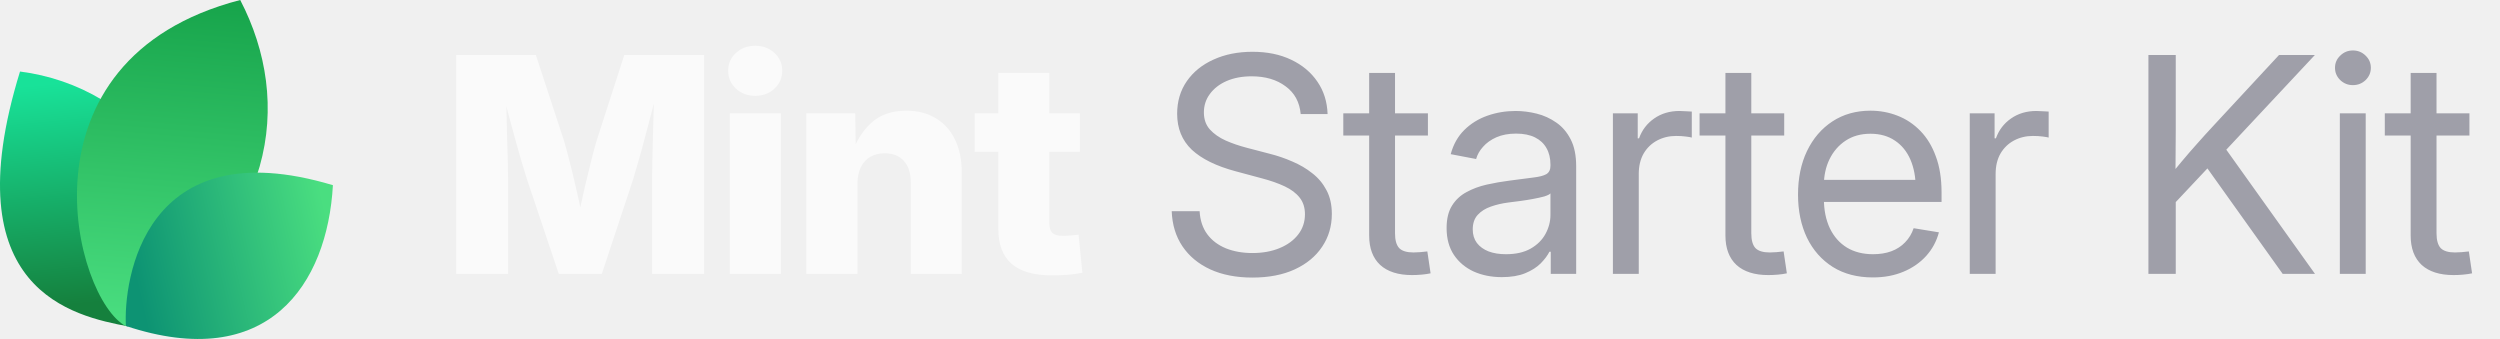
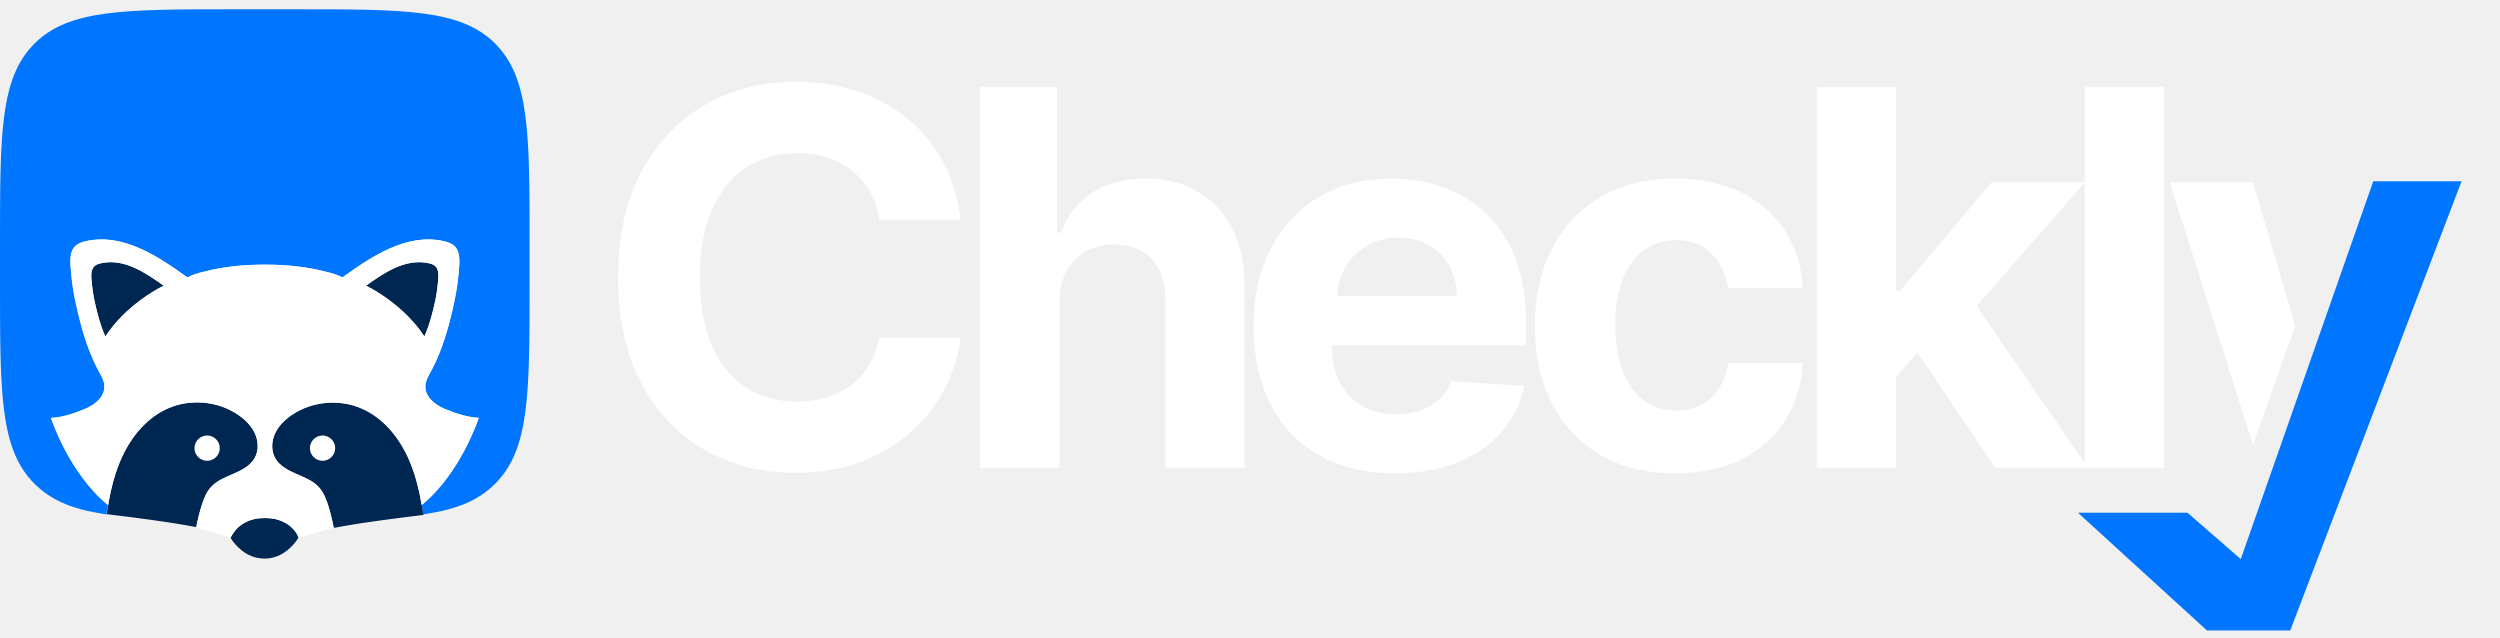
- <svg xmlns="http://www.w3.org/2000/svg" width="177" height="24" viewBox="0 0 177 24" fill="none">
-   <path d="M9.061 23.108C5.268 22.377 -3.391 20.627 1.417 5.064C9.634 6.099 16.973 14.064 9.061 23.108Z" fill="url(#paint0_linear_17557_2145)" />
-   <path d="M8.919 23.094C5.276 21.222 0.784 4.209 17.007 0C20.757 7.193 19.621 16.545 8.919 23.094Z" fill="url(#paint1_linear_17557_2145)" />
-   <path d="M8.914 23.079C8.735 19.882 10.159 9.085 23.57 13.111C23.181 20.123 18.984 26.418 8.914 23.079Z" fill="url(#paint2_linear_17557_2145)" />
-   <path d="M32.301 19.392V3.894H37.938L39.925 9.948C40.036 10.315 40.164 10.787 40.31 11.362C40.462 11.938 40.611 12.552 40.757 13.204C40.91 13.855 41.048 14.483 41.173 15.086C41.305 15.682 41.412 16.192 41.495 16.615H40.695C40.771 16.192 40.871 15.682 40.996 15.086C41.128 14.49 41.267 13.866 41.412 13.214C41.565 12.562 41.714 11.948 41.86 11.373C42.005 10.79 42.133 10.315 42.244 9.948L44.2 3.894H49.848V19.392H46.166V12.704C46.166 12.357 46.173 11.917 46.187 11.383C46.2 10.849 46.214 10.27 46.228 9.646C46.249 9.022 46.266 8.391 46.28 7.753C46.301 7.115 46.311 6.519 46.311 5.964H46.623C46.485 6.561 46.332 7.181 46.166 7.826C45.999 8.471 45.833 9.102 45.666 9.719C45.507 10.336 45.351 10.901 45.198 11.414C45.053 11.928 44.928 12.357 44.824 12.704L42.608 19.392H39.561L37.314 12.704C37.203 12.357 37.072 11.928 36.919 11.414C36.773 10.901 36.614 10.34 36.441 9.729C36.274 9.112 36.104 8.481 35.931 7.836C35.764 7.192 35.608 6.567 35.463 5.964H35.827C35.834 6.512 35.844 7.105 35.858 7.743C35.872 8.374 35.886 9.005 35.9 9.636C35.92 10.26 35.938 10.839 35.952 11.373C35.965 11.907 35.972 12.351 35.972 12.704V19.392H32.301ZM51.668 19.392V8.024H55.288V19.392H51.668ZM53.468 6.786C52.927 6.786 52.473 6.616 52.105 6.276C51.738 5.93 51.554 5.507 51.554 5.007C51.554 4.508 51.738 4.088 52.105 3.749C52.473 3.409 52.927 3.239 53.468 3.239C54.009 3.239 54.463 3.409 54.83 3.749C55.198 4.082 55.382 4.501 55.382 5.007C55.382 5.507 55.198 5.93 54.83 6.276C54.463 6.616 54.009 6.786 53.468 6.786ZM60.708 13.027V19.392H57.088V8.024H60.551L60.593 10.967H60.281C60.593 10.024 61.061 9.268 61.685 8.7C62.309 8.124 63.138 7.836 64.171 7.836C64.975 7.836 65.672 8.017 66.262 8.377C66.851 8.731 67.302 9.234 67.614 9.885C67.933 10.537 68.092 11.307 68.092 12.194V19.392H64.483V12.912C64.483 12.26 64.32 11.754 63.994 11.394C63.675 11.033 63.221 10.853 62.632 10.853C62.25 10.853 61.914 10.936 61.623 11.102C61.332 11.269 61.106 11.515 60.947 11.841C60.787 12.16 60.708 12.555 60.708 13.027ZM76.456 8.024V10.749H69.008V8.024H76.456ZM70.683 5.163H74.292V15.783C74.292 16.102 74.361 16.334 74.5 16.48C74.646 16.625 74.899 16.698 75.259 16.698C75.405 16.698 75.596 16.688 75.831 16.667C76.074 16.646 76.251 16.629 76.362 16.615L76.632 19.309C76.313 19.378 75.963 19.427 75.582 19.455C75.207 19.482 74.836 19.496 74.469 19.496C73.2 19.496 72.25 19.222 71.619 18.674C70.995 18.127 70.683 17.308 70.683 16.22V5.163Z" fill="#FAFAFA" />
-   <path d="M88.667 19.652C87.523 19.652 86.528 19.458 85.682 19.07C84.843 18.681 84.188 18.137 83.716 17.437C83.245 16.736 82.992 15.908 82.957 14.951H84.933C84.968 15.596 85.148 16.14 85.474 16.584C85.8 17.021 86.24 17.354 86.795 17.582C87.35 17.804 87.974 17.915 88.667 17.915C89.388 17.915 90.026 17.801 90.581 17.572C91.143 17.343 91.583 17.024 91.902 16.615C92.228 16.199 92.391 15.717 92.391 15.169C92.391 14.698 92.266 14.306 92.017 13.994C91.767 13.675 91.413 13.408 90.956 13.193C90.498 12.978 89.954 12.787 89.323 12.621L87.502 12.132C86.123 11.765 85.082 11.255 84.382 10.603C83.689 9.944 83.342 9.095 83.342 8.055C83.342 7.174 83.571 6.404 84.028 5.746C84.486 5.087 85.117 4.577 85.921 4.217C86.726 3.849 87.645 3.666 88.678 3.666C89.718 3.666 90.63 3.853 91.413 4.227C92.204 4.602 92.824 5.122 93.275 5.787C93.726 6.446 93.965 7.209 93.993 8.076H92.089C92.013 7.23 91.656 6.574 91.018 6.11C90.387 5.638 89.586 5.403 88.615 5.403C87.95 5.403 87.36 5.513 86.847 5.735C86.341 5.957 85.946 6.262 85.661 6.651C85.377 7.032 85.235 7.469 85.235 7.961C85.235 8.447 85.377 8.849 85.661 9.168C85.946 9.48 86.317 9.74 86.774 9.948C87.232 10.149 87.724 10.319 88.251 10.457L89.884 10.884C90.439 11.023 90.977 11.206 91.496 11.435C92.023 11.657 92.495 11.934 92.911 12.267C93.334 12.593 93.67 12.995 93.92 13.474C94.17 13.945 94.294 14.504 94.294 15.149C94.294 16.015 94.066 16.788 93.608 17.468C93.157 18.148 92.512 18.681 91.673 19.07C90.834 19.458 89.832 19.652 88.667 19.652ZM101.097 8.024V9.594H95.106V8.024H101.097ZM96.937 5.163H98.767V16.521C98.767 17 98.865 17.347 99.059 17.562C99.26 17.77 99.6 17.874 100.078 17.874C100.21 17.874 100.366 17.867 100.546 17.853C100.733 17.832 100.903 17.815 101.056 17.801L101.285 19.351C101.097 19.392 100.886 19.423 100.65 19.444C100.414 19.465 100.189 19.475 99.974 19.475C98.996 19.475 98.244 19.236 97.717 18.758C97.197 18.272 96.937 17.579 96.937 16.677V5.163ZM106.33 19.621C105.595 19.621 104.932 19.489 104.343 19.226C103.754 18.955 103.285 18.564 102.939 18.05C102.592 17.53 102.419 16.896 102.419 16.147C102.419 15.495 102.547 14.965 102.804 14.556C103.06 14.146 103.403 13.828 103.833 13.599C104.263 13.363 104.742 13.186 105.269 13.068C105.796 12.95 106.333 12.857 106.881 12.787C107.574 12.69 108.132 12.617 108.555 12.569C108.978 12.52 109.287 12.441 109.481 12.33C109.675 12.212 109.772 12.014 109.772 11.737V11.654C109.772 11.203 109.679 10.815 109.492 10.489C109.311 10.163 109.041 9.91 108.68 9.729C108.32 9.549 107.872 9.459 107.338 9.459C106.805 9.459 106.34 9.546 105.945 9.719C105.556 9.892 105.241 10.118 104.998 10.395C104.755 10.665 104.593 10.953 104.509 11.258L102.71 10.915C102.897 10.222 103.22 9.65 103.677 9.199C104.135 8.748 104.679 8.412 105.31 8.19C105.941 7.968 106.607 7.857 107.307 7.857C107.8 7.857 108.295 7.92 108.795 8.044C109.301 8.169 109.765 8.381 110.188 8.679C110.611 8.97 110.951 9.369 111.208 9.875C111.464 10.374 111.593 11.005 111.593 11.768V19.392H109.793V17.822H109.7C109.568 18.085 109.363 18.359 109.086 18.643C108.809 18.921 108.444 19.153 107.994 19.34C107.543 19.527 106.988 19.621 106.33 19.621ZM106.621 17.998C107.321 17.998 107.904 17.867 108.368 17.603C108.84 17.333 109.19 16.986 109.419 16.563C109.654 16.133 109.772 15.682 109.772 15.211V13.692C109.703 13.769 109.554 13.841 109.325 13.911C109.096 13.973 108.829 14.032 108.524 14.088C108.226 14.143 107.921 14.192 107.609 14.233C107.304 14.275 107.033 14.309 106.798 14.337C106.354 14.393 105.938 14.49 105.549 14.628C105.168 14.76 104.86 14.954 104.624 15.211C104.388 15.467 104.27 15.811 104.27 16.241C104.27 16.615 104.367 16.934 104.561 17.198C104.762 17.461 105.04 17.662 105.393 17.801C105.747 17.933 106.156 17.998 106.621 17.998ZM114.193 19.392V8.024H115.951V9.792H116.045C116.253 9.209 116.61 8.741 117.116 8.388C117.622 8.034 118.219 7.857 118.905 7.857C119.058 7.857 119.217 7.864 119.384 7.878C119.55 7.885 119.682 7.892 119.779 7.899V9.74C119.716 9.719 119.578 9.695 119.363 9.667C119.155 9.639 118.922 9.625 118.666 9.625C118.174 9.625 117.726 9.733 117.324 9.948C116.922 10.163 116.603 10.471 116.367 10.874C116.138 11.276 116.024 11.758 116.024 12.319V19.392H114.193ZM126.322 8.024V9.594H120.33V8.024H126.322ZM122.161 5.163H123.992V16.521C123.992 17 124.089 17.347 124.283 17.562C124.484 17.77 124.824 17.874 125.302 17.874C125.434 17.874 125.59 17.867 125.77 17.853C125.958 17.832 126.127 17.815 126.28 17.801L126.509 19.351C126.322 19.392 126.11 19.423 125.874 19.444C125.639 19.465 125.413 19.475 125.198 19.475C124.221 19.475 123.468 19.236 122.941 18.758C122.421 18.272 122.161 17.579 122.161 16.677V5.163ZM132.604 19.642C131.502 19.642 130.555 19.396 129.765 18.903C128.974 18.404 128.364 17.714 127.934 16.834C127.511 15.946 127.3 14.927 127.3 13.775C127.3 12.611 127.511 11.584 127.934 10.697C128.364 9.802 128.964 9.102 129.734 8.596C130.51 8.089 131.408 7.836 132.428 7.836C133.1 7.836 133.738 7.954 134.341 8.19C134.952 8.426 135.489 8.783 135.954 9.261C136.425 9.74 136.793 10.343 137.056 11.071C137.327 11.792 137.462 12.645 137.462 13.63V14.296H128.433V12.735H136.463L135.631 13.297C135.631 12.541 135.506 11.876 135.257 11.3C135.007 10.725 134.643 10.277 134.165 9.958C133.686 9.632 133.107 9.469 132.428 9.469C131.748 9.469 131.162 9.632 130.67 9.958C130.177 10.284 129.796 10.725 129.526 11.279C129.262 11.827 129.13 12.441 129.13 13.12V14.046C129.13 14.864 129.273 15.572 129.557 16.168C129.841 16.757 130.243 17.211 130.763 17.53C131.283 17.842 131.901 17.998 132.615 17.998C133.093 17.998 133.523 17.929 133.905 17.79C134.293 17.645 134.619 17.433 134.882 17.156C135.153 16.879 135.354 16.546 135.486 16.157L137.275 16.449C137.108 17.08 136.81 17.634 136.38 18.113C135.95 18.591 135.413 18.966 134.768 19.236C134.123 19.507 133.402 19.642 132.604 19.642ZM139.459 19.392V8.024H141.217V9.792H141.311C141.519 9.209 141.876 8.741 142.382 8.388C142.888 8.034 143.485 7.857 144.171 7.857C144.324 7.857 144.483 7.864 144.649 7.878C144.816 7.885 144.948 7.892 145.045 7.899V9.74C144.982 9.719 144.844 9.695 144.629 9.667C144.421 9.639 144.188 9.625 143.932 9.625C143.439 9.625 142.992 9.733 142.59 9.948C142.188 10.163 141.869 10.471 141.633 10.874C141.404 11.276 141.29 11.758 141.29 12.319V19.392H139.459ZM153.429 14.961V12.715C153.783 12.257 154.136 11.82 154.49 11.404C154.844 10.981 155.204 10.565 155.572 10.156C155.939 9.74 156.314 9.327 156.695 8.918L161.355 3.894H163.893L157.277 10.967H157.184L153.429 14.961ZM152.108 19.392V3.894H154.043V9.241L154.022 12.559L154.043 13.505V19.392H152.108ZM161.615 19.392L155.967 11.477L157.173 9.969L163.903 19.392H161.615ZM165.661 19.392V8.024H167.492V19.392H165.661ZM166.587 6.027C166.24 6.027 165.942 5.909 165.692 5.673C165.443 5.43 165.318 5.139 165.318 4.799C165.318 4.459 165.443 4.172 165.692 3.936C165.942 3.693 166.24 3.572 166.587 3.572C166.934 3.572 167.232 3.693 167.482 3.936C167.731 4.172 167.856 4.459 167.856 4.799C167.856 5.139 167.731 5.43 167.482 5.673C167.232 5.909 166.934 6.027 166.587 6.027ZM174.836 8.024V9.594H168.844V8.024H174.836ZM170.675 5.163H172.506V16.521C172.506 17 172.603 17.347 172.797 17.562C172.998 17.77 173.338 17.874 173.816 17.874C173.948 17.874 174.104 17.867 174.284 17.853C174.472 17.832 174.641 17.815 174.794 17.801L175.023 19.351C174.836 19.392 174.624 19.423 174.388 19.444C174.153 19.465 173.927 19.475 173.712 19.475C172.735 19.475 171.982 19.236 171.455 18.758C170.935 18.272 170.675 17.579 170.675 16.677V5.163Z" fill="#9F9FA9" />
-   <defs>
-     <linearGradient id="paint0_linear_17557_2145" x1="3.776" y1="5.916" x2="5.232" y2="21.559" gradientUnits="userSpaceOnUse">
-       <stop stop-color="#18E299" />
-       <stop offset="1" stop-color="#15803D" />
-     </linearGradient>
-     <linearGradient id="paint1_linear_17557_2145" x1="12.171" y1="-0.718" x2="10.19" y2="22.983" gradientUnits="userSpaceOnUse">
-       <stop stop-color="#16A34A" />
-       <stop offset="1" stop-color="#4ADE80" />
-     </linearGradient>
-     <linearGradient id="paint2_linear_17557_2145" x1="23.133" y1="15.353" x2="9.338" y2="18.52" gradientUnits="userSpaceOnUse">
-       <stop stop-color="#4ADE80" />
-       <stop offset="1" stop-color="#0D9373" />
-     </linearGradient>
-   </defs>
+ <svg xmlns="http://www.w3.org/2000/svg" width="153" height="39" viewBox="0 0 153 39" fill="none">
+   <path fill-rule="evenodd" clip-rule="evenodd" d="M140.166 38.584H135.065L127.171 31.379H133.873L137.135 34.219L145.245 11.092H150.647L140.161 38.588L140.166 38.584Z" fill="#0075FF" />
+   <path d="M45.647 10.266C46.542 9.668 47.593 9.366 48.798 9.366C49.465 9.366 50.085 9.461 50.653 9.65C51.23 9.84 51.738 10.111 52.177 10.468C52.616 10.825 52.977 11.256 53.257 11.764C53.537 12.263 53.722 12.836 53.812 13.481H58.793C58.633 12.13 58.267 10.933 57.699 9.887C57.14 8.841 56.412 7.959 55.517 7.236C54.622 6.508 53.593 5.953 52.435 5.574C51.282 5.196 50.033 5.006 48.682 5.006C46.633 5.006 44.791 5.475 43.155 6.418C41.519 7.352 40.219 8.708 39.264 10.49C38.308 12.272 37.831 14.433 37.831 16.972C37.831 19.512 38.3 21.66 39.242 23.442C40.189 25.224 41.481 26.584 43.108 27.522C44.743 28.46 46.603 28.934 48.682 28.934C50.175 28.934 51.514 28.71 52.698 28.262C53.89 27.806 54.91 27.195 55.767 26.42C56.632 25.641 57.316 24.754 57.824 23.769C58.341 22.774 58.663 21.746 58.793 20.674L53.812 20.652C53.701 21.272 53.494 21.827 53.197 22.314C52.909 22.8 52.547 23.213 52.104 23.553C51.665 23.889 51.161 24.143 50.593 24.315C50.033 24.492 49.422 24.578 48.764 24.578C47.589 24.578 46.556 24.289 45.66 23.713C44.765 23.136 44.068 22.284 43.568 21.156C43.078 20.028 42.828 18.629 42.828 16.972C42.828 15.315 43.073 13.985 43.568 12.857C44.063 11.721 44.756 10.856 45.651 10.266H45.647Z" fill="white" />
+   <path d="M73.298 11.721C72.394 11.191 71.34 10.925 70.126 10.925C68.8 10.925 67.694 11.222 66.816 11.811C65.938 12.397 65.301 13.201 64.905 14.235H64.698V5.333H59.989V28.624H64.836V18.526C64.844 17.777 64.987 17.136 65.266 16.606C65.555 16.068 65.951 15.659 66.45 15.38C66.958 15.1 67.543 14.958 68.202 14.958C69.188 14.958 69.954 15.259 70.5 15.857C71.056 16.456 71.327 17.295 71.318 18.371V28.628H76.165V17.506C76.173 16.141 75.924 14.971 75.416 13.993C74.917 13.008 74.211 12.255 73.302 11.729L73.298 11.721Z" fill="white" />
+   <path d="M91.023 13.133C90.279 12.397 89.409 11.846 88.406 11.484C87.412 11.114 86.34 10.929 85.187 10.929C83.474 10.929 81.98 11.308 80.706 12.065C79.44 12.823 78.459 13.882 77.762 15.238C77.064 16.593 76.716 18.173 76.716 19.968C76.716 21.763 77.064 23.407 77.762 24.754C78.459 26.097 79.453 27.135 80.74 27.871C82.036 28.598 83.585 28.964 85.38 28.964C86.822 28.964 88.092 28.744 89.19 28.305C90.296 27.858 91.2 27.238 91.897 26.442C92.603 25.637 93.068 24.698 93.296 23.622L88.815 23.325C88.647 23.764 88.406 24.134 88.088 24.44C87.769 24.741 87.386 24.97 86.939 25.125C86.491 25.275 86 25.353 85.462 25.353C84.653 25.353 83.951 25.18 83.357 24.84C82.763 24.5 82.307 24.014 81.98 23.386C81.661 22.757 81.502 22.008 81.502 21.147V21.134H93.399V19.804C93.399 18.319 93.193 17.024 92.775 15.913C92.358 14.798 91.777 13.873 91.023 13.137V13.133ZM81.825 18.126C81.855 17.497 82.014 16.925 82.307 16.408C82.626 15.84 83.065 15.388 83.629 15.057C84.197 14.717 84.851 14.544 85.583 14.544C86.314 14.544 86.904 14.699 87.438 15.009C87.976 15.311 88.398 15.732 88.699 16.27C89 16.808 89.155 17.428 89.155 18.126H81.825Z" fill="white" />
+   <path d="M100.613 15.315C101.173 14.906 101.831 14.699 102.58 14.699C103.467 14.699 104.186 14.971 104.728 15.509C105.284 16.038 105.624 16.74 105.753 17.613H110.324C110.255 16.262 109.889 15.087 109.222 14.088C108.555 13.085 107.647 12.31 106.506 11.755C105.361 11.2 104.027 10.925 102.503 10.925C100.738 10.925 99.214 11.308 97.932 12.074C96.649 12.831 95.659 13.89 94.962 15.246C94.273 16.598 93.929 18.164 93.929 19.955C93.929 21.746 94.269 23.282 94.953 24.642C95.642 25.998 96.627 27.061 97.91 27.828C99.197 28.585 100.738 28.964 102.529 28.964C104.083 28.964 105.43 28.68 106.566 28.112C107.703 27.544 108.594 26.756 109.239 25.744C109.893 24.729 110.255 23.553 110.332 22.219H105.761C105.671 22.835 105.477 23.36 105.18 23.799C104.892 24.229 104.526 24.561 104.078 24.789C103.639 25.017 103.14 25.129 102.589 25.129C101.84 25.129 101.181 24.922 100.622 24.513C100.062 24.104 99.623 23.51 99.313 22.727C99.012 21.948 98.857 20.997 98.857 19.886C98.857 18.776 99.012 17.85 99.322 17.075C99.632 16.301 100.067 15.715 100.618 15.311L100.613 15.315Z" fill="white" />
+   <path d="M127.584 11.153H121.89L116.294 17.781H116.031V5.333H111.185V28.624H116.031V23.08L117.344 21.582L122.105 28.628H132.431V5.333H127.584V11.157V11.153ZM120.968 18.72L127.584 11.174V28.34L120.968 18.72Z" fill="white" />
+   <path d="M137.88 11.153H132.788L137.88 27.234L140.467 19.933L137.88 11.153Z" fill="white" />
+   <path d="M6.728 30.277L6.736 30.229C6.736 30.229 6.732 30.26 6.728 30.277Z" fill="#002652" />
+   <path d="M12.676 28.202C13.102 28.202 13.451 27.853 13.451 27.427C13.451 27.001 13.102 26.652 12.676 26.652C12.25 26.652 11.901 27.001 11.901 27.427C11.901 27.853 12.25 28.202 12.676 28.202Z" fill="white" />
+   <path d="M19.74 26.652C19.314 26.652 18.965 27.001 18.965 27.427C18.965 27.853 19.314 28.202 19.74 28.202C20.166 28.202 20.514 27.853 20.514 27.427C20.514 27.001 20.166 26.652 19.74 26.652Z" fill="white" />
+   <path d="M6.719 30.333L6.732 30.277C6.732 30.277 6.723 30.311 6.719 30.333Z" fill="#002652" />
+   <path d="M6.693 30.453L6.702 30.402C6.702 30.402 6.693 30.436 6.693 30.453Z" fill="#002652" />
+   <path d="M6.637 30.747L6.663 30.617C6.655 30.669 6.646 30.712 6.637 30.747Z" fill="#002652" />
+   <path d="M25.723 30.453C25.723 30.453 25.714 30.419 25.714 30.402L25.723 30.453Z" fill="#002652" />
+   <path d="M25.697 30.333C25.697 30.333 25.688 30.294 25.684 30.277L25.697 30.333Z" fill="#002652" />
+   <path d="M25.779 30.747C25.77 30.712 25.761 30.664 25.753 30.617L25.779 30.747Z" fill="#002652" />
+   <path d="M25.688 30.277C25.688 30.277 25.68 30.238 25.68 30.229L25.688 30.277Z" fill="#002652" />
+   <path d="M6.203 16.107C6.078 16.133 5.957 16.167 5.85 16.236C5.505 16.456 5.587 16.963 5.617 17.312C5.673 17.971 5.815 18.634 5.992 19.279C6.112 19.727 6.258 20.174 6.448 20.601C6.663 20.269 6.896 19.964 7.145 19.688C7.347 19.46 7.554 19.249 7.761 19.06C8.893 18.014 10.02 17.489 10.02 17.489C8.931 16.705 7.606 15.806 6.203 16.107Z" fill="#002652" />
+   <path d="M26.213 16.107C26.338 16.133 26.459 16.167 26.566 16.236C26.911 16.456 26.829 16.963 26.799 17.312C26.743 17.971 26.601 18.634 26.424 19.279C26.304 19.727 26.157 20.174 25.968 20.601C25.753 20.269 25.52 19.964 25.271 19.688C25.068 19.46 24.862 19.249 24.655 19.06C23.523 18.014 22.395 17.489 22.395 17.489C23.484 16.705 24.81 15.806 26.213 16.107Z" fill="#002652" />
+   <path d="M30.311 2.673C28.206 0.568 24.814 0.568 18.039 0.568H14.376C7.601 0.568 4.21 0.568 2.105 2.673C0 4.778 0 8.17 0 14.945V17.329C0 24.109 0 27.496 2.105 29.601C2.471 29.967 2.884 30.281 3.336 30.531C3.822 30.802 4.352 31 4.89 31.151C5.165 31.228 5.445 31.293 5.729 31.344C5.776 31.353 6.224 31.43 6.422 31.469L6.517 31.486C6.517 31.486 6.517 31.482 6.517 31.473C6.517 31.452 6.525 31.409 6.525 31.4C6.525 31.387 6.525 31.374 6.53 31.366C6.538 31.297 6.551 31.228 6.555 31.202C6.568 31.125 6.581 31.052 6.594 30.978C6.594 30.957 6.603 30.935 6.607 30.914L6.594 30.901C4.21 28.955 3.116 25.581 3.116 25.581C4.025 25.546 5.019 25.099 5.019 25.099C5.587 24.901 6.254 24.483 6.37 23.846C6.435 23.493 6.289 23.175 6.121 22.873C5.596 21.935 5.23 20.91 4.95 19.878C4.67 18.836 4.438 17.768 4.347 16.701C4.3 16.141 4.171 15.323 4.726 14.966C4.898 14.854 5.096 14.798 5.294 14.755C7.558 14.269 9.702 15.72 11.458 16.981C11.48 16.972 11.497 16.963 11.518 16.955C11.639 16.895 11.768 16.839 11.897 16.796C12.108 16.722 12.323 16.662 12.539 16.619C13.55 16.357 14.798 16.202 16.15 16.202C16.167 16.202 16.189 16.202 16.206 16.202C16.223 16.202 16.244 16.202 16.262 16.202C17.618 16.202 18.866 16.352 19.873 16.619C20.088 16.666 20.303 16.722 20.514 16.796C20.643 16.843 20.768 16.895 20.893 16.955C20.915 16.963 20.936 16.972 20.953 16.981C22.71 15.72 24.853 14.265 27.117 14.755C27.315 14.798 27.517 14.854 27.685 14.966C28.236 15.323 28.107 16.141 28.064 16.701C27.978 17.768 27.741 18.836 27.462 19.878C27.182 20.915 26.816 21.935 26.291 22.873C26.123 23.175 25.977 23.493 26.041 23.846C26.157 24.483 26.825 24.901 27.393 25.099C27.393 25.099 28.387 25.546 29.295 25.581C29.295 25.581 28.202 28.955 25.817 30.901L25.804 30.914C25.804 30.914 25.813 30.957 25.817 30.978C25.83 31.052 25.843 31.125 25.856 31.202C25.856 31.228 25.869 31.297 25.882 31.366C25.882 31.379 25.882 31.392 25.886 31.4C25.886 31.4 25.895 31.456 25.895 31.473C25.895 31.478 25.895 31.482 25.895 31.486L25.989 31.469C26.183 31.435 26.631 31.353 26.682 31.344C26.966 31.293 27.246 31.228 27.522 31.151C28.06 31 28.585 30.802 29.076 30.531C29.528 30.281 29.941 29.967 30.307 29.601C32.411 27.496 32.411 24.109 32.411 17.329V14.945C32.411 8.165 32.411 4.778 30.307 2.673H30.311Z" fill="#0075FF" />
+   <path d="M12.035 32.136C12.039 32.106 12.048 32.084 12.052 32.059L12.16 31.585C12.207 31.4 12.254 31.215 12.31 31.034C12.448 30.578 12.616 30.117 12.943 29.773C13.313 29.386 13.834 29.188 14.325 28.977C14.815 28.762 15.323 28.495 15.586 28.03C15.844 27.574 15.818 26.992 15.603 26.519C15.461 26.213 15.25 25.947 15.005 25.718C14.867 25.589 14.716 25.477 14.562 25.37C13.318 24.53 11.639 24.388 10.266 24.995C9.086 25.52 8.178 26.549 7.597 27.698C7.399 28.094 7.231 28.503 7.094 28.925C6.956 29.347 6.844 29.777 6.749 30.208C6.749 30.208 6.749 30.216 6.749 30.229L6.741 30.277L6.728 30.333C6.728 30.333 6.719 30.376 6.715 30.397L6.706 30.449V30.457C6.698 30.509 6.685 30.561 6.676 30.613L6.65 30.742C6.65 30.742 6.646 30.772 6.642 30.785C6.642 30.793 6.642 30.797 6.642 30.802V30.815C6.642 30.828 6.637 30.841 6.633 30.849C6.633 30.862 6.629 30.879 6.624 30.892C6.624 30.914 6.616 30.935 6.611 30.957C6.599 31.03 6.586 31.103 6.573 31.181C6.573 31.206 6.56 31.275 6.547 31.344C6.547 31.357 6.547 31.37 6.543 31.379C6.543 31.379 6.534 31.435 6.534 31.452C6.534 31.456 6.534 31.46 6.534 31.465C6.577 31.473 6.624 31.478 6.667 31.482C6.71 31.486 6.753 31.491 6.797 31.499C6.852 31.508 6.913 31.512 6.969 31.521C7.038 31.529 7.111 31.538 7.18 31.547C7.261 31.555 7.343 31.568 7.425 31.577C7.515 31.59 7.61 31.598 7.7 31.611C7.804 31.624 7.903 31.637 8.006 31.65C8.114 31.663 8.226 31.68 8.333 31.693C8.449 31.71 8.566 31.723 8.682 31.74C8.802 31.757 8.923 31.775 9.043 31.788C9.168 31.805 9.293 31.822 9.418 31.839C9.547 31.856 9.672 31.874 9.801 31.895C9.93 31.912 10.059 31.934 10.188 31.951C10.317 31.973 10.447 31.99 10.576 32.011C10.705 32.033 10.83 32.05 10.959 32.072C11.084 32.093 11.208 32.115 11.333 32.136C11.454 32.158 11.574 32.179 11.695 32.201C11.772 32.214 11.85 32.231 11.923 32.244L12.022 32.257L12.052 32.115L12.035 32.136ZM11.901 27.427C11.901 27.001 12.25 26.652 12.676 26.652C13.102 26.652 13.451 27.001 13.451 27.427C13.451 27.853 13.102 28.202 12.676 28.202C12.25 28.202 11.901 27.853 11.901 27.427Z" fill="#002652" />
+   <path d="M25.89 31.404C25.89 31.392 25.89 31.379 25.886 31.37C25.878 31.301 25.865 31.232 25.86 31.206C25.847 31.129 25.834 31.056 25.822 30.983C25.822 30.961 25.813 30.94 25.809 30.918C25.809 30.905 25.804 30.888 25.8 30.875C25.8 30.862 25.796 30.849 25.791 30.841V30.828C25.791 30.828 25.787 30.819 25.787 30.811C25.787 30.798 25.783 30.785 25.779 30.767L25.753 30.638C25.744 30.591 25.731 30.535 25.723 30.483V30.475L25.714 30.423C25.71 30.402 25.705 30.376 25.701 30.358L25.688 30.303L25.68 30.255V30.234C25.585 29.799 25.473 29.369 25.335 28.951C25.197 28.529 25.03 28.12 24.832 27.724C24.25 26.571 23.342 25.546 22.163 25.021C20.794 24.41 19.111 24.556 17.867 25.396C17.712 25.499 17.562 25.615 17.424 25.744C17.174 25.972 16.963 26.239 16.826 26.545C16.606 27.023 16.584 27.604 16.843 28.056C17.105 28.521 17.613 28.792 18.104 29.003C18.595 29.218 19.116 29.412 19.486 29.799C19.813 30.143 19.981 30.608 20.118 31.06C20.174 31.241 20.222 31.426 20.269 31.611L20.377 32.084C20.381 32.11 20.39 32.132 20.394 32.158L20.424 32.304L20.523 32.291C20.6 32.278 20.678 32.261 20.751 32.248C20.872 32.227 20.992 32.205 21.113 32.184C21.238 32.162 21.362 32.141 21.487 32.119C21.616 32.097 21.741 32.076 21.87 32.059C21.999 32.037 22.128 32.02 22.258 31.998C22.387 31.977 22.516 31.96 22.645 31.942C22.774 31.925 22.899 31.904 23.028 31.887C23.153 31.869 23.278 31.852 23.402 31.835C23.523 31.818 23.644 31.8 23.764 31.788C23.88 31.77 23.997 31.757 24.113 31.74C24.22 31.727 24.332 31.71 24.44 31.697C24.543 31.684 24.642 31.671 24.745 31.658C24.836 31.645 24.931 31.637 25.021 31.624C25.103 31.615 25.184 31.602 25.266 31.594C25.335 31.585 25.408 31.577 25.477 31.568C25.533 31.559 25.593 31.555 25.649 31.547C25.692 31.542 25.735 31.538 25.779 31.529C25.822 31.525 25.869 31.521 25.912 31.512C25.912 31.512 25.912 31.508 25.912 31.499C25.912 31.478 25.903 31.435 25.903 31.426L25.89 31.404ZM19.74 28.202C19.314 28.202 18.965 27.853 18.965 27.427C18.965 27.001 19.314 26.652 19.74 26.652C20.166 26.652 20.514 27.001 20.514 27.427C20.514 27.853 20.166 28.202 19.74 28.202Z" fill="#002652" />
+   <path d="M18.203 32.734C18.173 32.683 18.138 32.631 18.104 32.584C18.07 32.536 18.035 32.493 18.001 32.446C17.966 32.403 17.927 32.364 17.889 32.326C17.85 32.287 17.811 32.252 17.773 32.218C17.734 32.184 17.695 32.153 17.652 32.123C17.613 32.093 17.57 32.067 17.532 32.041C17.493 32.016 17.45 31.994 17.407 31.973C17.368 31.951 17.325 31.93 17.282 31.912C17.243 31.895 17.2 31.878 17.161 31.861C17.123 31.848 17.084 31.831 17.041 31.818C17.002 31.805 16.963 31.796 16.925 31.783C16.886 31.775 16.851 31.766 16.813 31.757C16.778 31.749 16.744 31.744 16.709 31.736C16.675 31.732 16.645 31.727 16.61 31.723C16.58 31.723 16.55 31.714 16.52 31.714C16.425 31.706 16.331 31.701 16.232 31.701H16.163C16.068 31.701 15.973 31.701 15.874 31.714C15.844 31.714 15.814 31.719 15.784 31.723C15.749 31.723 15.719 31.732 15.685 31.736C15.65 31.74 15.616 31.749 15.582 31.757C15.543 31.766 15.508 31.775 15.47 31.783C15.431 31.792 15.392 31.805 15.354 31.818C15.315 31.831 15.272 31.843 15.233 31.861C15.19 31.878 15.151 31.891 15.112 31.912C15.069 31.93 15.031 31.951 14.988 31.973C14.945 31.994 14.906 32.02 14.863 32.041C14.82 32.067 14.781 32.093 14.742 32.123C14.699 32.153 14.661 32.184 14.622 32.218C14.583 32.252 14.544 32.287 14.505 32.326C14.467 32.364 14.428 32.403 14.394 32.446C14.355 32.489 14.32 32.536 14.29 32.584C14.256 32.631 14.222 32.683 14.191 32.734C14.161 32.79 14.131 32.846 14.101 32.902C14.101 32.902 14.101 32.911 14.105 32.911C14.191 33.057 14.295 33.191 14.406 33.316C14.622 33.557 14.871 33.772 15.155 33.927C15.47 34.099 15.827 34.181 16.184 34.189C16.541 34.185 16.899 34.099 17.213 33.927C17.497 33.772 17.747 33.557 17.962 33.316C18.074 33.191 18.177 33.057 18.263 32.911L18.267 32.902C18.242 32.846 18.212 32.79 18.177 32.734H18.203Z" fill="#002652" />
+   <path d="M27.401 25.09C26.833 24.892 26.166 24.474 26.05 23.837C25.985 23.485 26.131 23.166 26.299 22.865C26.825 21.926 27.19 20.902 27.47 19.869C27.75 18.827 27.982 17.76 28.073 16.692C28.12 16.133 28.249 15.315 27.694 14.958C27.522 14.846 27.324 14.79 27.126 14.747C24.862 14.26 22.718 15.711 20.962 16.972C20.941 16.963 20.923 16.955 20.902 16.946C20.781 16.886 20.652 16.83 20.523 16.787C20.312 16.714 20.097 16.654 19.882 16.61C18.87 16.348 17.622 16.193 16.27 16.193C16.27 16.193 16.27 16.193 16.266 16.193C16.266 16.193 16.232 16.193 16.214 16.193C16.197 16.193 16.18 16.193 16.163 16.193C16.163 16.193 16.163 16.193 16.158 16.193C14.803 16.193 13.554 16.344 12.547 16.61C12.332 16.658 12.117 16.714 11.906 16.787C11.777 16.834 11.652 16.886 11.527 16.946C11.505 16.955 11.484 16.963 11.467 16.972C9.711 15.711 7.567 14.256 5.303 14.747C5.105 14.79 4.903 14.846 4.735 14.958C4.184 15.315 4.313 16.133 4.356 16.692C4.442 17.76 4.679 18.827 4.959 19.869C5.238 20.906 5.604 21.926 6.129 22.865C6.297 23.166 6.444 23.485 6.379 23.837C6.263 24.474 5.596 24.892 5.027 25.09C5.027 25.09 4.033 25.538 3.125 25.572C3.125 25.572 4.218 28.947 6.603 30.892L6.616 30.905C6.616 30.905 6.62 30.875 6.624 30.862C6.624 30.849 6.629 30.836 6.633 30.828C6.633 30.828 6.633 30.819 6.633 30.811C6.633 30.806 6.633 30.802 6.633 30.793L6.642 30.75C6.646 30.724 6.654 30.694 6.659 30.66C6.659 30.647 6.663 30.634 6.667 30.621L6.698 30.466V30.457C6.698 30.44 6.706 30.423 6.706 30.406L6.719 30.341C6.719 30.341 6.728 30.303 6.732 30.285C6.732 30.264 6.741 30.247 6.741 30.238V30.216C6.84 29.782 6.951 29.351 7.089 28.934C7.227 28.512 7.395 28.103 7.593 27.707C8.174 26.553 9.082 25.529 10.261 25.004C11.63 24.393 13.313 24.539 14.557 25.378C14.712 25.482 14.863 25.598 15.001 25.727C15.25 25.955 15.461 26.222 15.599 26.528C15.818 27.006 15.84 27.587 15.582 28.038C15.319 28.503 14.811 28.774 14.32 28.985C13.83 29.201 13.309 29.394 12.939 29.782C12.612 30.126 12.444 30.591 12.306 31.043C12.25 31.224 12.203 31.409 12.155 31.594L12.048 32.067C12.043 32.093 12.035 32.115 12.031 32.141L12 32.287L14.118 32.911C14.144 32.855 14.174 32.799 14.209 32.743C14.239 32.691 14.273 32.64 14.307 32.593C14.342 32.545 14.376 32.502 14.411 32.455C14.445 32.412 14.484 32.373 14.523 32.334C14.562 32.295 14.6 32.261 14.639 32.227C14.678 32.192 14.716 32.162 14.759 32.132C14.798 32.102 14.841 32.076 14.88 32.05C14.919 32.024 14.962 32.003 15.005 31.981C15.044 31.96 15.087 31.938 15.13 31.921C15.168 31.904 15.211 31.887 15.25 31.869C15.289 31.856 15.328 31.839 15.371 31.826C15.409 31.813 15.448 31.805 15.487 31.792C15.526 31.783 15.56 31.775 15.599 31.766C15.633 31.757 15.668 31.753 15.702 31.744C15.737 31.74 15.767 31.736 15.801 31.732C15.831 31.732 15.861 31.723 15.892 31.723C15.986 31.714 16.081 31.71 16.18 31.71H16.249C16.343 31.71 16.438 31.71 16.537 31.723C16.567 31.723 16.597 31.727 16.628 31.732C16.662 31.732 16.692 31.74 16.727 31.744C16.761 31.749 16.795 31.757 16.83 31.766C16.869 31.775 16.903 31.783 16.942 31.792C16.98 31.8 17.019 31.813 17.058 31.826C17.097 31.839 17.14 31.852 17.178 31.869C17.222 31.887 17.26 31.899 17.299 31.921C17.342 31.938 17.381 31.96 17.424 31.981C17.467 32.003 17.506 32.029 17.549 32.05C17.592 32.076 17.631 32.102 17.669 32.132C17.712 32.162 17.751 32.192 17.79 32.227C17.828 32.261 17.867 32.295 17.906 32.334C17.945 32.373 17.983 32.412 18.018 32.455C18.057 32.498 18.091 32.545 18.121 32.593C18.156 32.64 18.19 32.691 18.22 32.743C18.25 32.799 18.28 32.855 18.311 32.911L20.428 32.287L20.398 32.145C20.394 32.115 20.385 32.093 20.381 32.067L20.273 31.594C20.226 31.409 20.179 31.224 20.123 31.043C19.985 30.587 19.817 30.126 19.49 29.782C19.12 29.394 18.599 29.196 18.108 28.985C17.618 28.77 17.11 28.503 16.847 28.038C16.589 27.582 16.615 27.001 16.83 26.528C16.972 26.222 17.183 25.955 17.428 25.727C17.566 25.598 17.717 25.486 17.872 25.378C19.116 24.539 20.794 24.397 22.167 25.004C23.347 25.529 24.255 26.558 24.836 27.707C25.034 28.103 25.202 28.512 25.34 28.934C25.477 29.356 25.589 29.786 25.684 30.216V30.238C25.684 30.238 25.692 30.268 25.697 30.285C25.697 30.303 25.705 30.32 25.71 30.341L25.723 30.406C25.723 30.406 25.731 30.44 25.731 30.457V30.466L25.761 30.621C25.77 30.673 25.779 30.716 25.787 30.75L25.796 30.793C25.796 30.793 25.796 30.806 25.796 30.811C25.796 30.815 25.796 30.819 25.796 30.823C25.796 30.836 25.8 30.849 25.804 30.858C25.804 30.871 25.809 30.888 25.813 30.901L25.826 30.888C28.21 28.942 29.304 25.568 29.304 25.568C28.396 25.533 27.401 25.086 27.401 25.086V25.09ZM7.761 19.055C7.554 19.249 7.343 19.456 7.145 19.684C6.9 19.964 6.663 20.265 6.448 20.596C6.258 20.17 6.112 19.727 5.992 19.275C5.819 18.629 5.673 17.966 5.617 17.308C5.587 16.963 5.51 16.456 5.85 16.232C5.957 16.163 6.078 16.128 6.203 16.103C7.606 15.801 8.931 16.701 10.02 17.484C10.02 17.484 8.893 18.005 7.761 19.055ZM25.275 19.684C25.073 19.456 24.866 19.245 24.659 19.055C23.527 18.009 22.4 17.484 22.4 17.484C23.489 16.701 24.814 15.801 26.218 16.103C26.342 16.128 26.463 16.163 26.57 16.232C26.915 16.451 26.833 16.959 26.803 17.308C26.747 17.966 26.605 18.629 26.428 19.275C26.308 19.723 26.162 20.17 25.972 20.596C25.757 20.265 25.525 19.959 25.275 19.684Z" fill="white" />
</svg>
